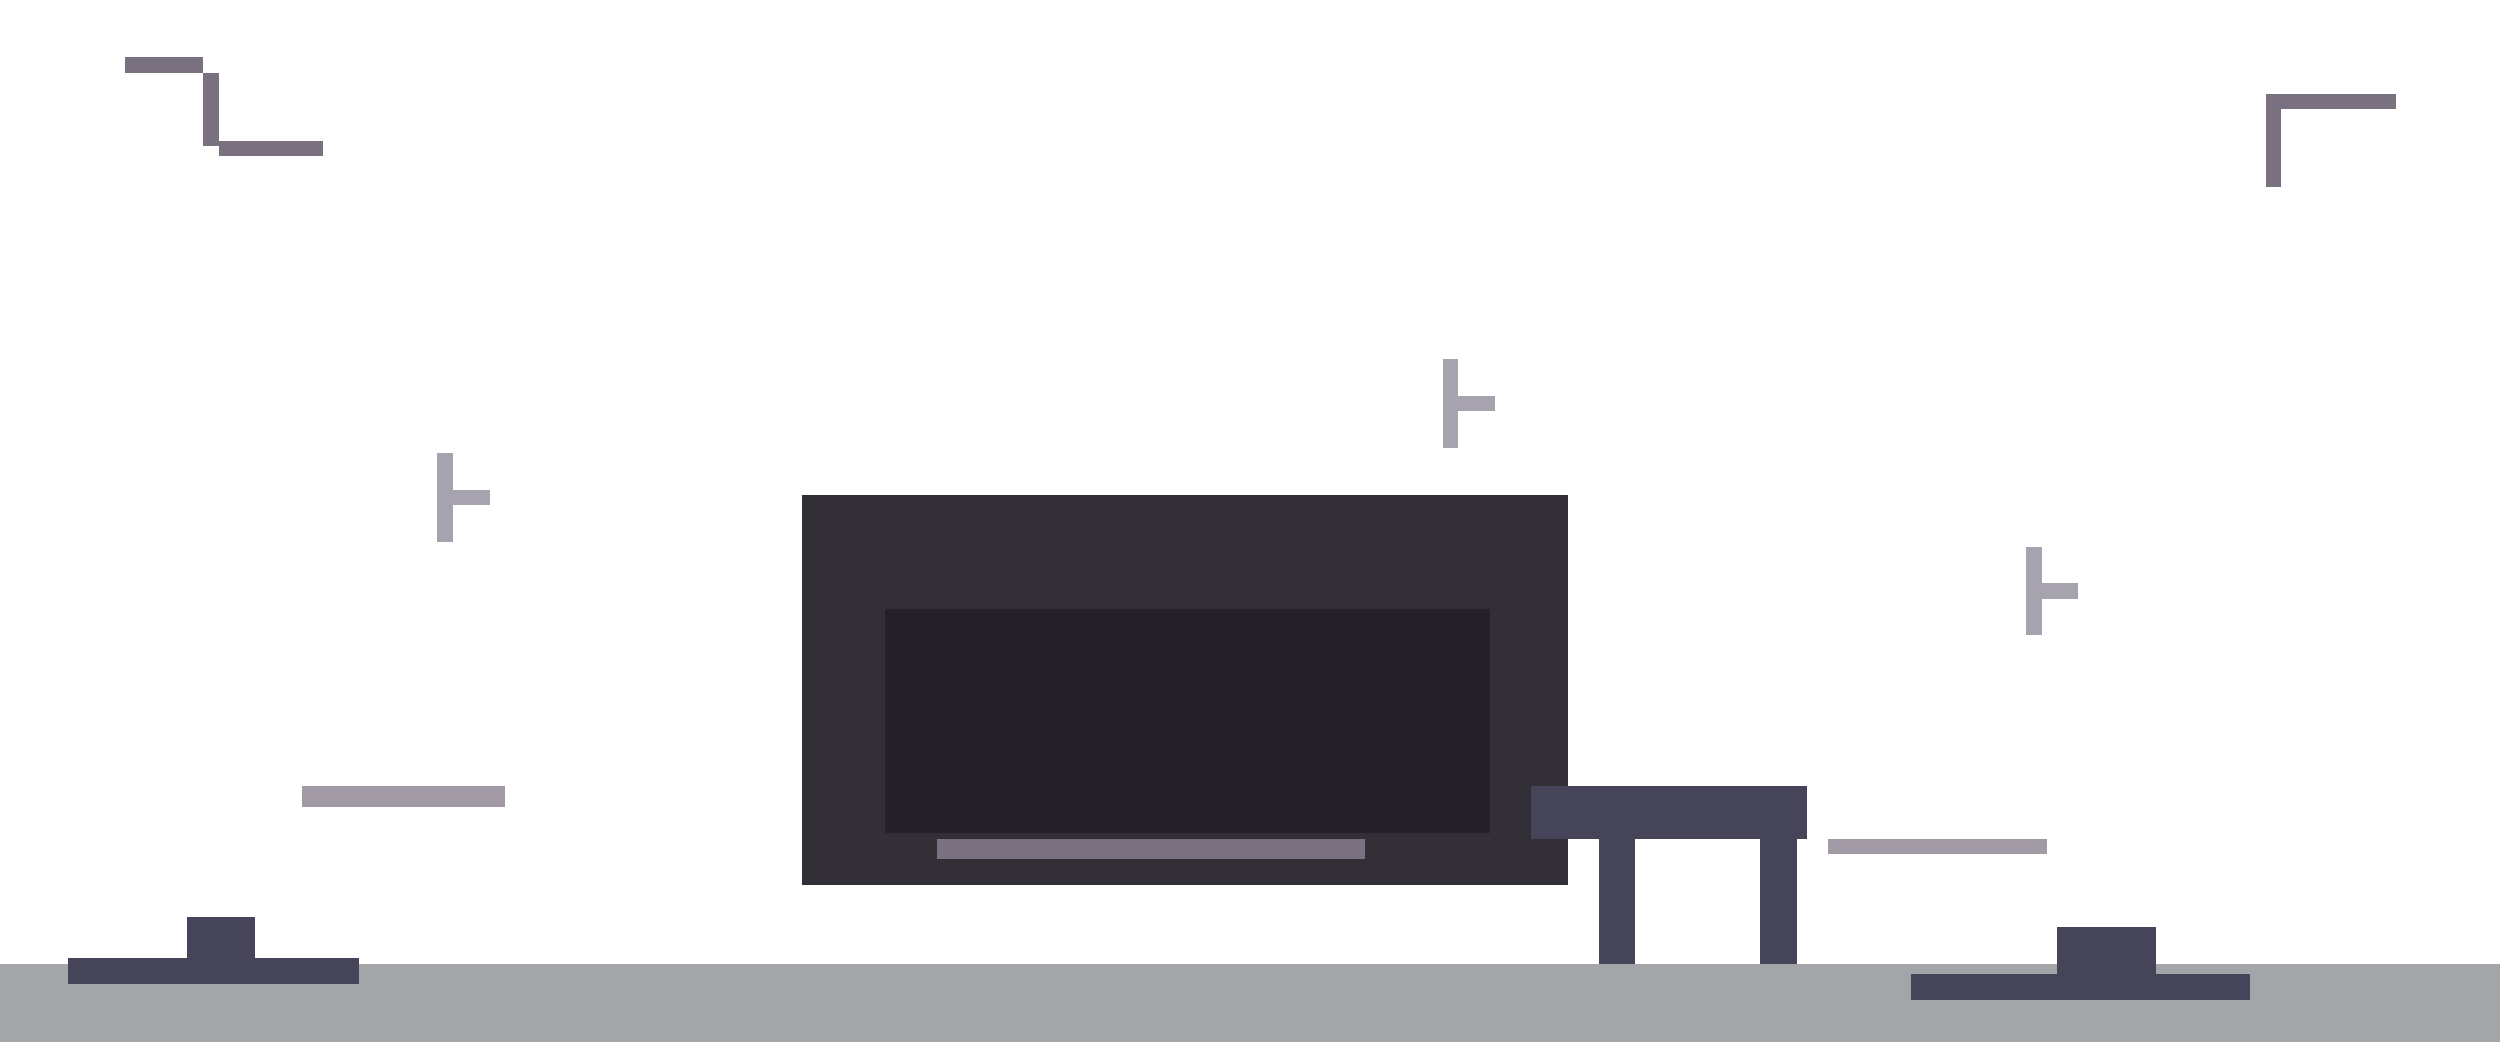
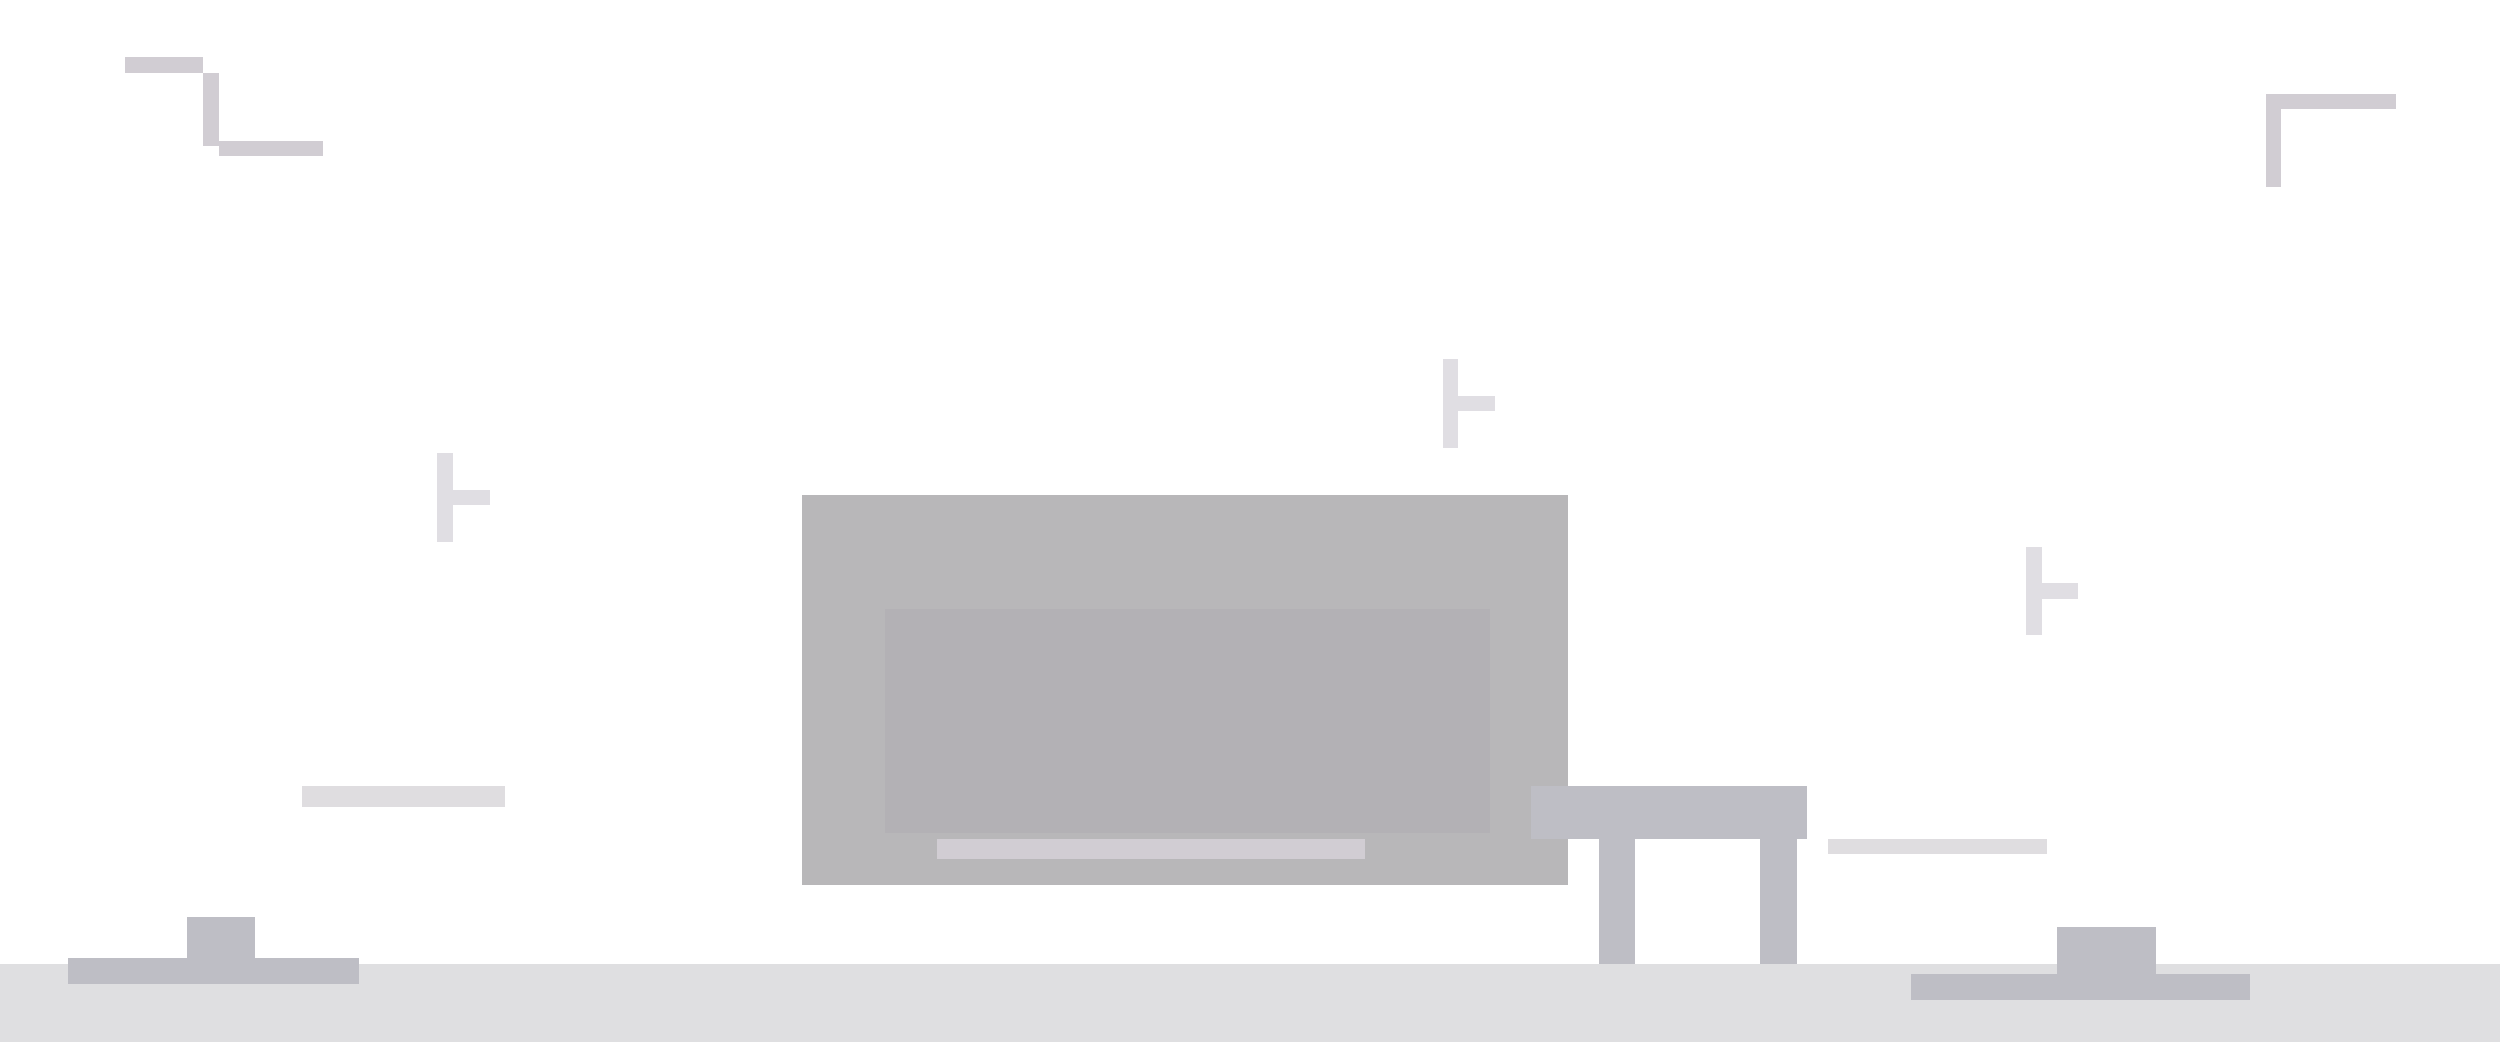
<svg xmlns="http://www.w3.org/2000/svg" viewBox="0 0 480 200" shape-rendering="crispEdges">
-   <rect x="0" y="185" width="480" height="15" fill="#11121d" opacity=".38" />
-   <path d="M13 184h23v-8h13v8h20v5H13zM367 187h28v-9h19v9h18v5h-65z" fill="#454459" />
-   <path d="M24 11h15v3H24zM39 14h3v14h-3zM42 27h20v3H42zM435 18h25v3h-25zM435 21h3v15h-3z" fill="#7a7180" />
-   <rect x="58" y="151" width="39" height="4" fill="#7a7180" opacity=".7" />
-   <rect x="351" y="161" width="42" height="3" fill="#7a7180" opacity=".7" />
-   <path d="M154 95h147v75H154z" fill="#19161d" opacity=".89" />
-   <path d="M170 117h116v43H170z" fill="#25202a" />
-   <path d="M294 151h53v10h-53zM307 161h7v24h-7zM338 161h7v24h-7z" fill="#454459" />
-   <rect x="180" y="161" width="82" height="4" fill="#7a7180" />
-   <path d="M84 87h3v7h7v3h-7v7h-3z" fill="#777082" opacity=".65" />
-   <path d="M389 105h3v7h7v3h-7v7h-3z" fill="#777082" opacity=".65" />
-   <path d="M277 69h3v7h7v3h-7v7h-3z" fill="#777082" opacity=".65" />
+   <g opacity=".35">
+     <rect x="0" y="185" width="480" height="15" fill="#11121d" opacity=".38" />
+     <path d="M13 184h23v-8h13v8h20v5H13zM367 187h28v-9h19v9h18v5h-65z" fill="#454459" />
+     <path d="M24 11h15v3H24zM39 14h3v14h-3zM42 27h20v3H42zM435 18h25v3h-25zM435 21h3v15h-3z" fill="#7a7180" />
+     <rect x="58" y="151" width="39" height="4" fill="#7a7180" opacity=".7" />
+     <rect x="351" y="161" width="42" height="3" fill="#7a7180" opacity=".7" />
+     <path d="M154 95h147v75H154z" fill="#19161d" opacity=".89" />
+     <path d="M170 117h116v43H170z" fill="#25202a" />
+     <path d="M294 151h53v10h-53zM307 161h7v24h-7zM338 161h7v24h-7z" fill="#454459" />
+     <rect x="180" y="161" width="82" height="4" fill="#7a7180" />
+     <path d="M84 87h3v7h7v3h-7v7h-3z" fill="#777082" opacity=".65" />
+     <path d="M389 105h3v7h7v3h-7v7h-3z" fill="#777082" opacity=".65" />
+     <path d="M277 69h3v7h7v3h-7v7h-3z" fill="#777082" opacity=".65" />
+   </g>
</svg>
